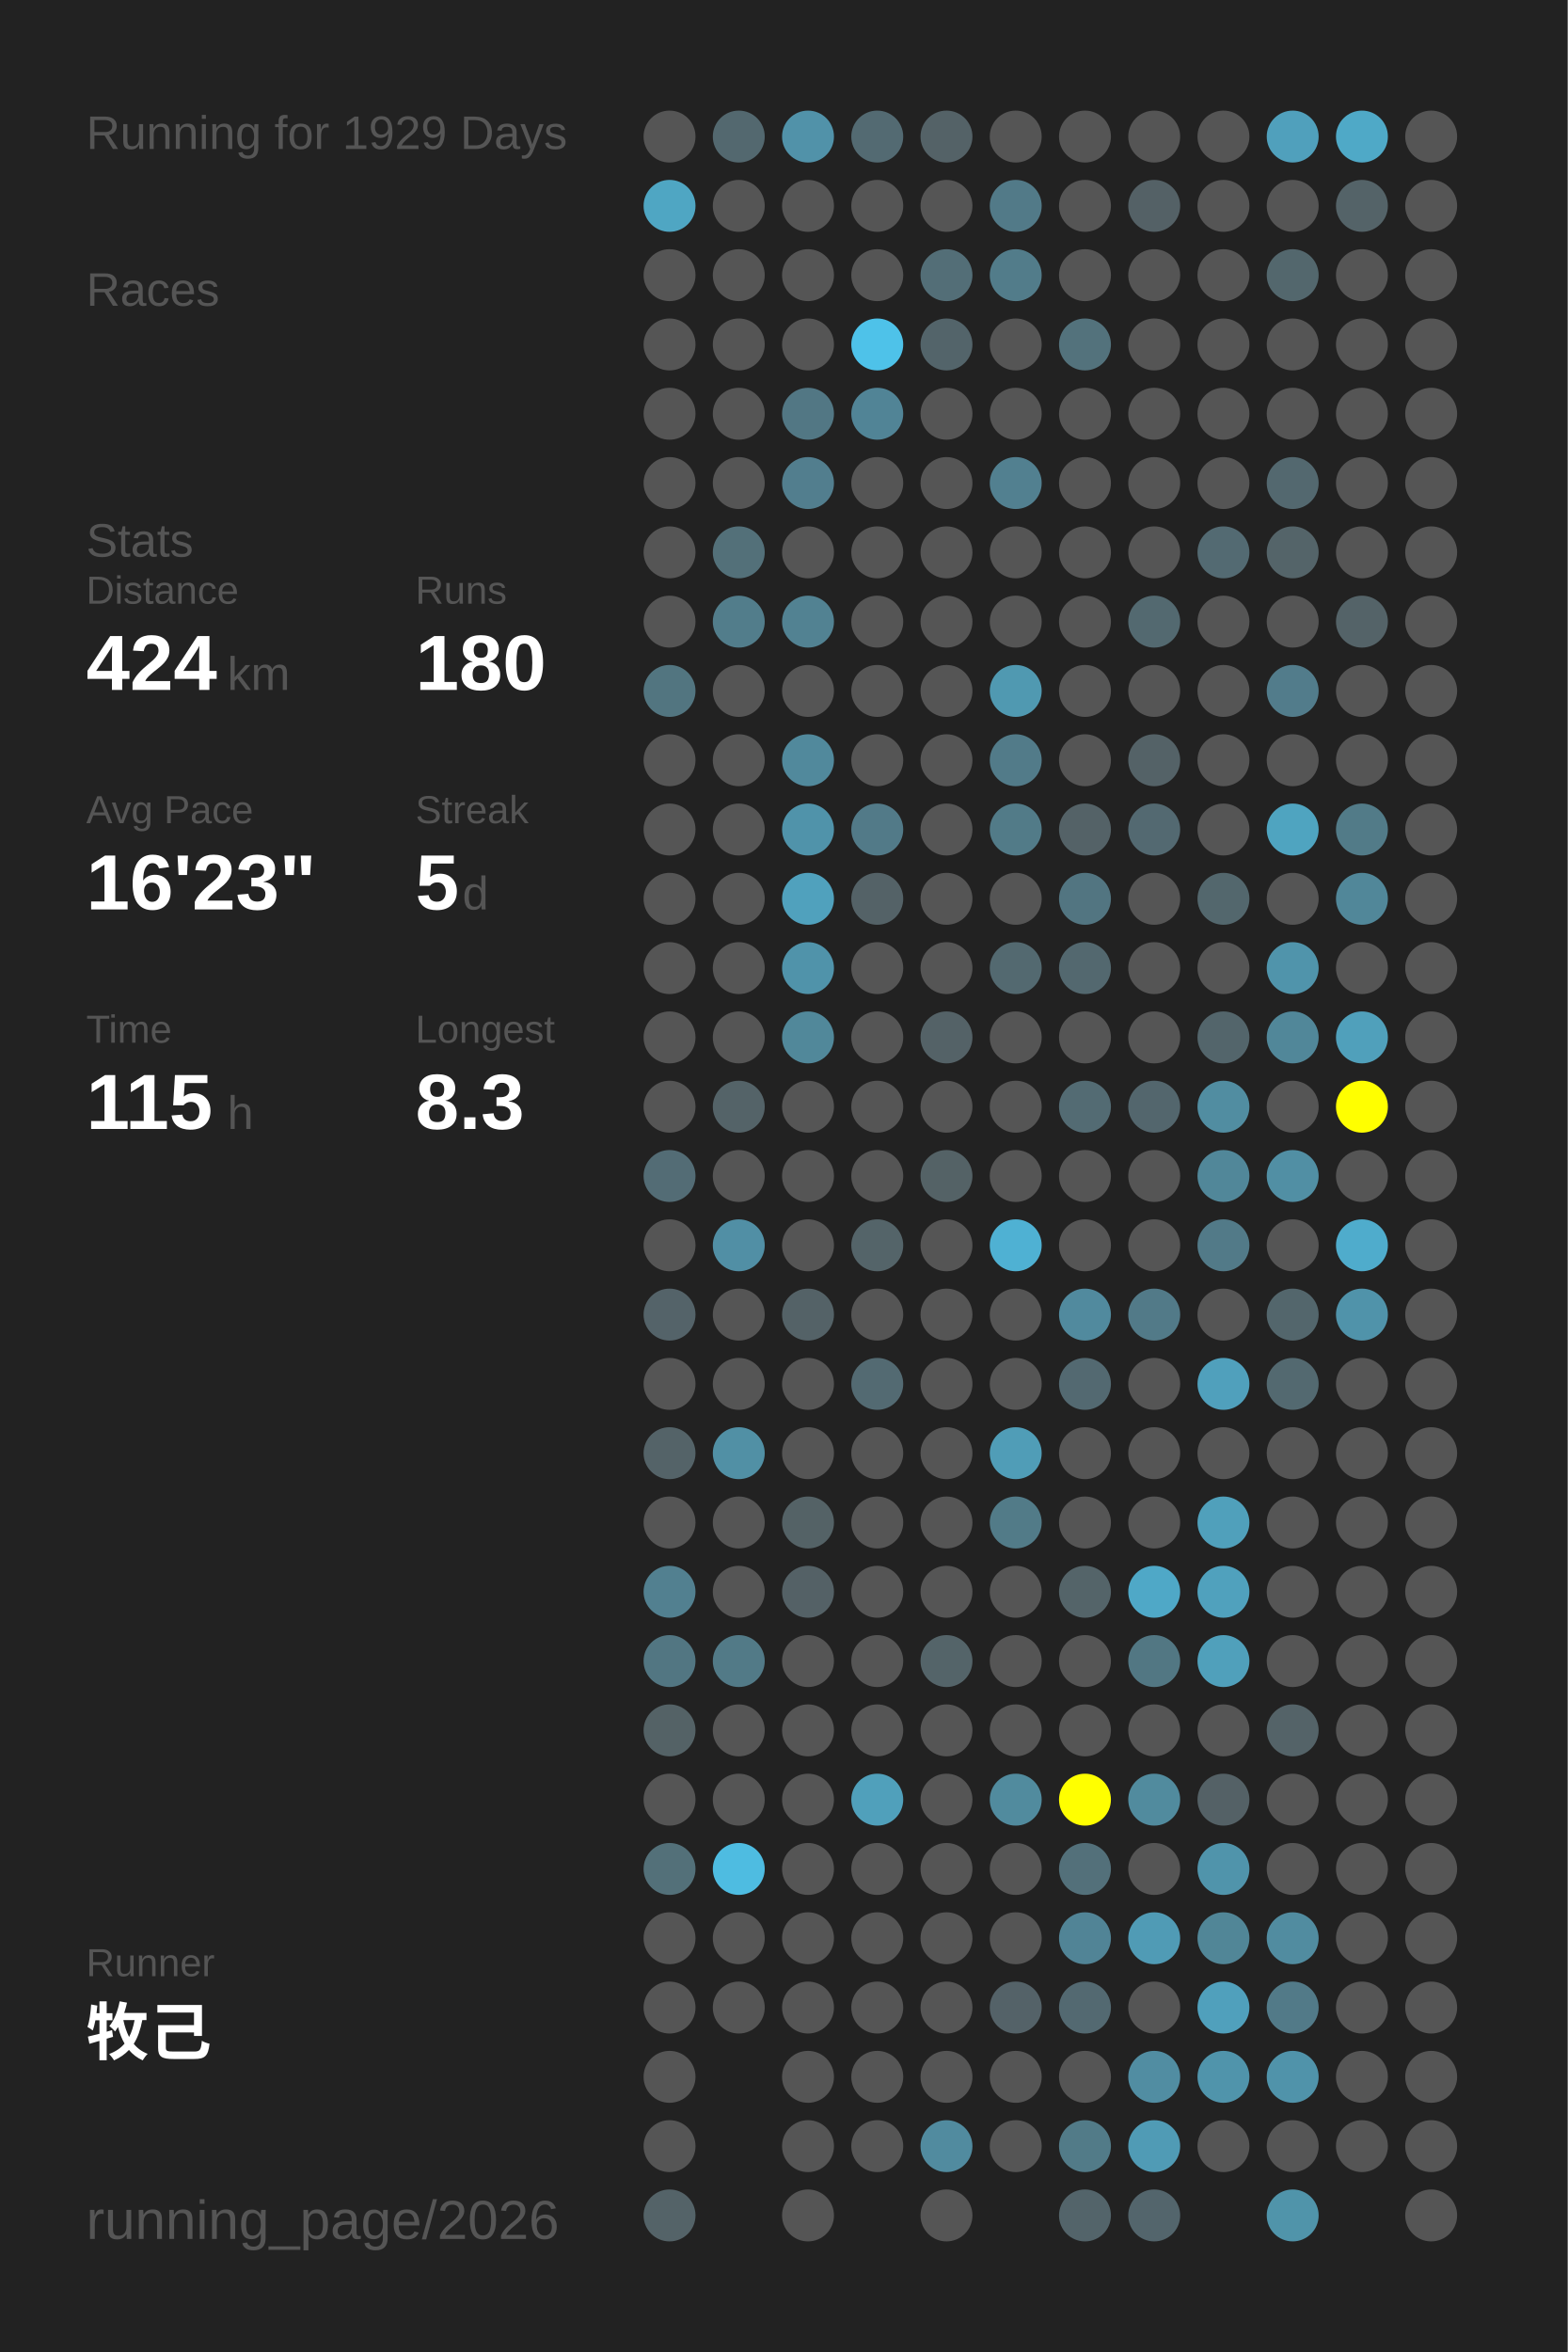
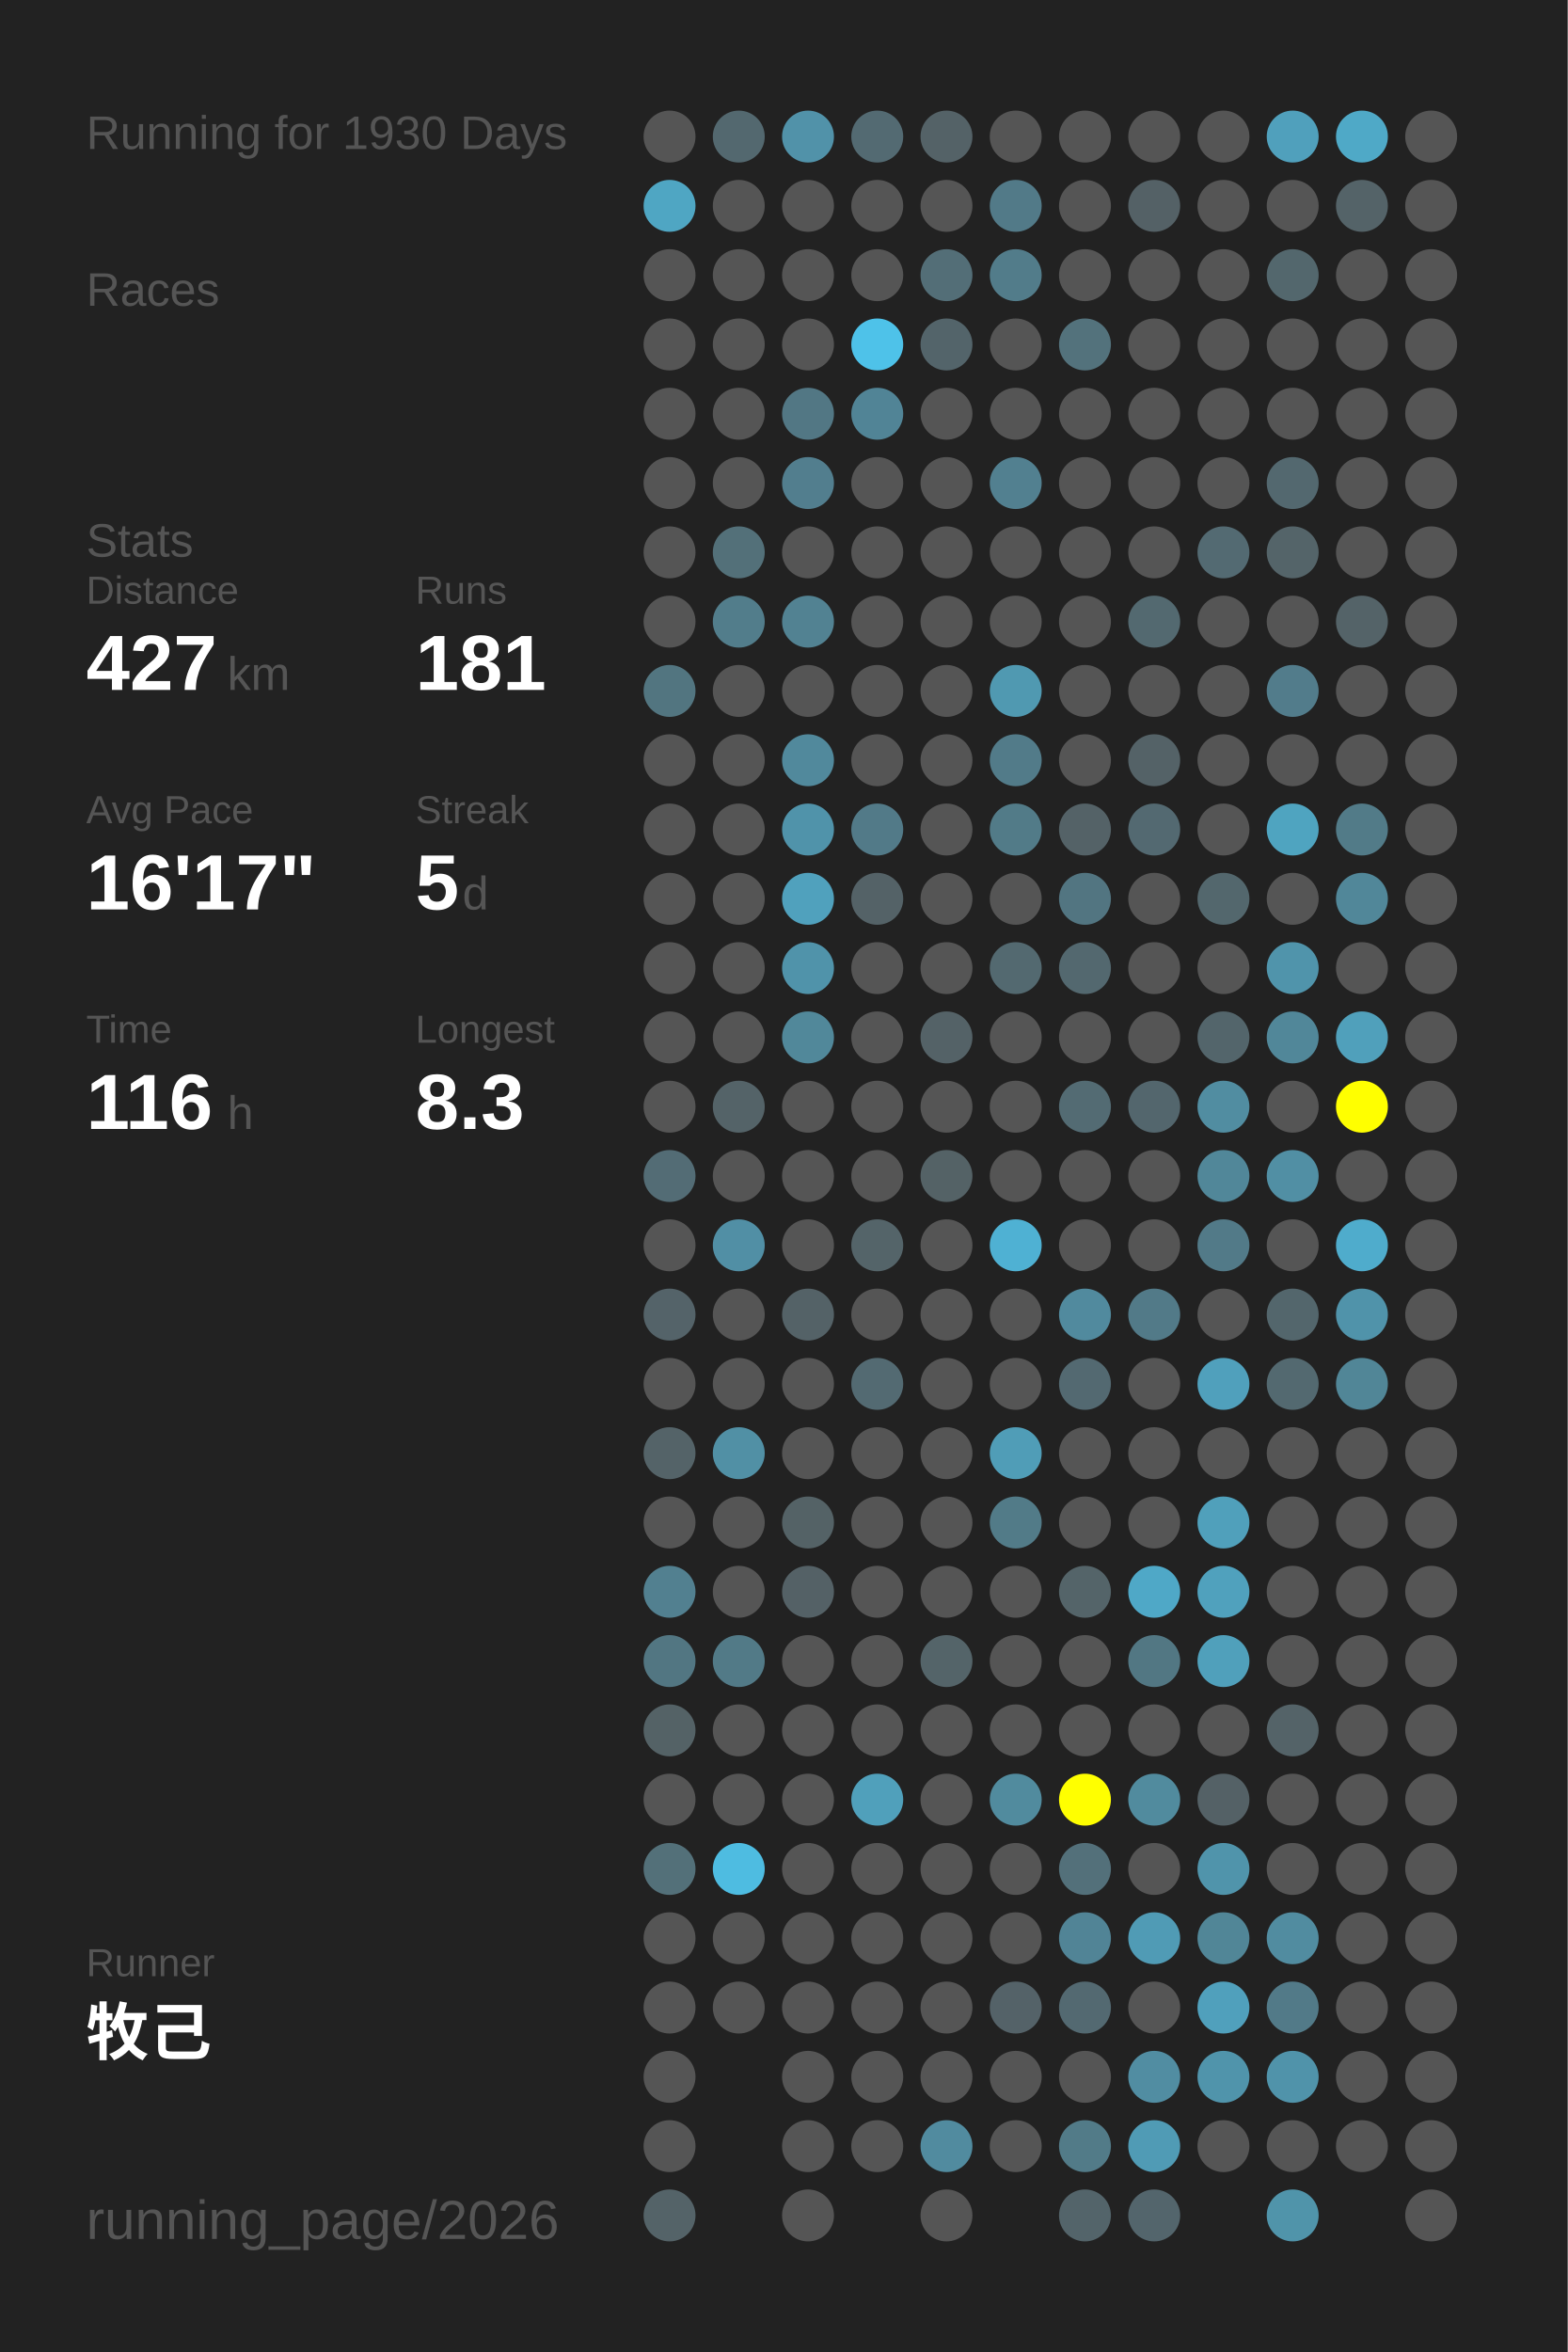
<svg xmlns="http://www.w3.org/2000/svg" baseProfile="full" height="300mm" version="1.1" viewBox="0,0,200,300" width="200mm">
  <defs />
  <rect fill="#222222" height="300" width="200" x="0" y="0" />
-   <text fill="#555555" style="font-size:6px; font-family:Arial;" x="11" y="19">Running for 1929 Days</text>
+   <text fill="#555555" style="font-size:6px; font-family:Arial;" x="11" y="19">Running for 1930 Days</text>
  <text fill="#555555" style="font-size:6px; font-family:Arial;" x="11" y="39">Races</text>
  <text fill="#555555" style="font-size:6px; font-family:Arial;" x="11" y="71">Stats</text>
  <text fill="#555555" style="font-size:5px; font-family:Arial;" x="11" y="77">Distance</text>
-   <text fill="#FFFFFF" style="font-size:10px; font-family:Arial; font-weight:bold;" x="11" y="88">424</text>
+   <text fill="#FFFFFF" style="font-size:10px; font-family:Arial; font-weight:bold;" x="11" y="88">427</text>
  <text fill="#555555" style="font-size:6px; font-family:Arial;" x="29" y="88">km</text>
  <text fill="#555555" style="font-size:5px; font-family:Arial;" x="53" y="77">Runs</text>
-   <text fill="#FFFFFF" style="font-size:10px; font-family:Arial; font-weight:bold;" x="53" y="88">180</text>
+   <text fill="#FFFFFF" style="font-size:10px; font-family:Arial; font-weight:bold;" x="53" y="88">181</text>
  <text fill="#555555" style="font-size:5px; font-family:Arial;" x="11" y="105">Avg Pace</text>
-   <text fill="#FFFFFF" style="font-size:10px; font-family:Arial; font-weight:bold;" x="11" y="116">16'23"</text>
+   <text fill="#FFFFFF" style="font-size:10px; font-family:Arial; font-weight:bold;" x="11" y="116">16'17"</text>
  <text fill="#555555" style="font-size:5px; font-family:Arial;" x="53" y="105">Streak</text>
  <text fill="#FFFFFF" style="font-size:10px; font-family:Arial; font-weight:bold;" x="53" y="116">5</text>
  <text fill="#555555" style="font-size:6px; font-family:Arial;" x="59" y="116">d</text>
  <text fill="#555555" style="font-size:5px; font-family:Arial;" x="11" y="133">Time</text>
-   <text fill="#FFFFFF" style="font-size:10px; font-family:Arial; font-weight:bold;" x="11" y="144">115</text>
+   <text fill="#FFFFFF" style="font-size:10px; font-family:Arial; font-weight:bold;" x="11" y="144">116</text>
  <text fill="#555555" style="font-size:6px; font-family:Arial;" x="29" y="144">h</text>
  <text fill="#555555" style="font-size:5px; font-family:Arial;" x="53" y="133">Longest</text>
  <text fill="#FFFFFF" style="font-size:10px; font-family:Arial; font-weight:bold;" x="53" y="144">8.3</text>
  <text fill="#555555" style="font-size:5px; font-family:Arial;" x="11" y="252.065">Runner</text>
  <text fill="#FFFFFF" style="font-size:8px; font-family:Arial; font-weight:bold;" x="11" y="262.065">牧己</text>
  <text fill="#555555" style="font-size:7px; font-family:Arial;" x="11" y="285.581">running_page/2026</text>
  <circle cx="85.417" cy="17.419" fill="#555555" r="3.312" />
  <circle cx="85.417" cy="26.258" fill="#4fa6c3" r="3.312" />
  <circle cx="85.417" cy="35.097" fill="#555555" r="3.312" />
  <circle cx="85.417" cy="43.935" fill="#555555" r="3.312" />
  <circle cx="85.417" cy="52.774" fill="#555555" r="3.312" />
  <circle cx="85.417" cy="61.613" fill="#555555" r="3.312" />
  <circle cx="85.417" cy="70.452" fill="#555555" r="3.312" />
  <circle cx="85.417" cy="79.29" fill="#555555" r="3.312" />
  <circle cx="85.417" cy="88.129" fill="#527580" r="3.312" />
  <circle cx="85.417" cy="96.968" fill="#555555" r="3.312" />
  <circle cx="85.417" cy="105.806" fill="#555555" r="3.312" />
  <circle cx="85.417" cy="114.645" fill="#555555" r="3.312" />
  <circle cx="85.417" cy="123.484" fill="#555555" r="3.312" />
  <circle cx="85.417" cy="132.323" fill="#555555" r="3.312" />
  <circle cx="85.417" cy="141.161" fill="#555555" r="3.312" />
  <circle cx="85.417" cy="150" fill="#536c75" r="3.312" />
  <circle cx="85.417" cy="158.839" fill="#555555" r="3.312" />
  <circle cx="85.417" cy="167.677" fill="#546369" r="3.312" />
  <circle cx="85.417" cy="176.516" fill="#555555" r="3.312" />
  <circle cx="85.417" cy="185.355" fill="#546368" r="3.312" />
  <circle cx="85.417" cy="194.194" fill="#555555" r="3.312" />
  <circle cx="85.417" cy="203.032" fill="#528090" r="3.312" />
  <circle cx="85.417" cy="211.871" fill="#527682" r="3.312" />
  <circle cx="85.417" cy="220.71" fill="#546266" r="3.312" />
  <circle cx="85.417" cy="229.548" fill="#555555" r="3.312" />
  <circle cx="85.417" cy="238.387" fill="#537079" r="3.312" />
  <circle cx="85.417" cy="247.226" fill="#555555" r="3.312" />
  <circle cx="85.417" cy="256.065" fill="#555555" r="3.312" />
  <circle cx="85.417" cy="264.903" fill="#555555" r="3.312" />
  <circle cx="85.417" cy="273.742" fill="#555555" r="3.312" />
  <circle cx="85.417" cy="282.581" fill="#546368" r="3.312" />
  <circle cx="94.25" cy="17.419" fill="#53686f" r="3.312" />
  <circle cx="94.25" cy="26.258" fill="#555555" r="3.312" />
  <circle cx="94.25" cy="35.097" fill="#555555" r="3.312" />
  <circle cx="94.25" cy="43.935" fill="#555555" r="3.312" />
  <circle cx="94.25" cy="52.774" fill="#555555" r="3.312" />
  <circle cx="94.25" cy="61.613" fill="#555555" r="3.312" />
  <circle cx="94.25" cy="70.452" fill="#537079" r="3.312" />
  <circle cx="94.25" cy="79.29" fill="#527d8b" r="3.312" />
  <circle cx="94.25" cy="88.129" fill="#555555" r="3.312" />
  <circle cx="94.25" cy="96.968" fill="#555555" r="3.312" />
  <circle cx="94.25" cy="105.806" fill="#555555" r="3.312" />
  <circle cx="94.25" cy="114.645" fill="#555555" r="3.312" />
  <circle cx="94.25" cy="123.484" fill="#555555" r="3.312" />
  <circle cx="94.25" cy="132.323" fill="#555555" r="3.312" />
  <circle cx="94.25" cy="141.161" fill="#546368" r="3.312" />
  <circle cx="94.25" cy="150" fill="#555555" r="3.312" />
  <circle cx="94.25" cy="158.839" fill="#518fa5" r="3.312" />
  <circle cx="94.25" cy="167.677" fill="#555555" r="3.312" />
  <circle cx="94.25" cy="176.516" fill="#555555" r="3.312" />
  <circle cx="94.25" cy="185.355" fill="#5190a5" r="3.312" />
  <circle cx="94.25" cy="194.194" fill="#555555" r="3.312" />
  <circle cx="94.25" cy="203.032" fill="#555555" r="3.312" />
  <circle cx="94.25" cy="211.871" fill="#527a87" r="3.312" />
  <circle cx="94.25" cy="220.71" fill="#555555" r="3.312" />
  <circle cx="94.25" cy="229.548" fill="#555555" r="3.312" />
  <circle cx="94.25" cy="238.387" fill="#4ebce1" r="3.312" />
  <circle cx="94.25" cy="247.226" fill="#555555" r="3.312" />
  <circle cx="94.25" cy="256.065" fill="#555555" r="3.312" />
  <circle cx="103.083" cy="17.419" fill="#5192a9" r="3.312" />
  <circle cx="103.083" cy="26.258" fill="#555555" r="3.312" />
  <circle cx="103.083" cy="35.097" fill="#555555" r="3.312" />
  <circle cx="103.083" cy="43.935" fill="#555555" r="3.312" />
  <circle cx="103.083" cy="52.774" fill="#527784" r="3.312" />
  <circle cx="103.083" cy="61.613" fill="#527e8e" r="3.312" />
  <circle cx="103.083" cy="70.452" fill="#555555" r="3.312" />
  <circle cx="103.083" cy="79.29" fill="#528292" r="3.312" />
  <circle cx="103.083" cy="88.129" fill="#555555" r="3.312" />
  <circle cx="103.083" cy="96.968" fill="#51899c" r="3.312" />
  <circle cx="103.083" cy="105.806" fill="#5093aa" r="3.312" />
  <circle cx="103.083" cy="114.645" fill="#50a1bd" r="3.312" />
  <circle cx="103.083" cy="123.484" fill="#5093aa" r="3.312" />
  <circle cx="103.083" cy="132.323" fill="#51889a" r="3.312" />
  <circle cx="103.083" cy="141.161" fill="#555555" r="3.312" />
  <circle cx="103.083" cy="150" fill="#555555" r="3.312" />
  <circle cx="103.083" cy="158.839" fill="#555555" r="3.312" />
  <circle cx="103.083" cy="167.677" fill="#546267" r="3.312" />
  <circle cx="103.083" cy="176.516" fill="#555555" r="3.312" />
  <circle cx="103.083" cy="185.355" fill="#555555" r="3.312" />
  <circle cx="103.083" cy="194.194" fill="#546266" r="3.312" />
  <circle cx="103.083" cy="203.032" fill="#546166" r="3.312" />
  <circle cx="103.083" cy="211.871" fill="#555555" r="3.312" />
  <circle cx="103.083" cy="220.71" fill="#555555" r="3.312" />
  <circle cx="103.083" cy="229.548" fill="#555555" r="3.312" />
  <circle cx="103.083" cy="238.387" fill="#555555" r="3.312" />
  <circle cx="103.083" cy="247.226" fill="#555555" r="3.312" />
  <circle cx="103.083" cy="256.065" fill="#555555" r="3.312" />
  <circle cx="103.083" cy="264.903" fill="#555555" r="3.312" />
  <circle cx="103.083" cy="273.742" fill="#555555" r="3.312" />
  <circle cx="103.083" cy="282.581" fill="#555555" r="3.312" />
  <circle cx="111.917" cy="17.419" fill="#536a72" r="3.312" />
  <circle cx="111.917" cy="26.258" fill="#555555" r="3.312" />
  <circle cx="111.917" cy="35.097" fill="#555555" r="3.312" />
  <circle cx="111.917" cy="43.935" fill="#4ec2e9" r="3.312" />
  <circle cx="111.917" cy="52.774" fill="#518496" r="3.312" />
  <circle cx="111.917" cy="61.613" fill="#555555" r="3.312" />
  <circle cx="111.917" cy="70.452" fill="#555555" r="3.312" />
  <circle cx="111.917" cy="79.29" fill="#555555" r="3.312" />
  <circle cx="111.917" cy="88.129" fill="#555555" r="3.312" />
  <circle cx="111.917" cy="96.968" fill="#555555" r="3.312" />
  <circle cx="111.917" cy="105.806" fill="#527a88" r="3.312" />
  <circle cx="111.917" cy="114.645" fill="#546267" r="3.312" />
  <circle cx="111.917" cy="123.484" fill="#555555" r="3.312" />
  <circle cx="111.917" cy="132.323" fill="#555555" r="3.312" />
  <circle cx="111.917" cy="141.161" fill="#555555" r="3.312" />
  <circle cx="111.917" cy="150" fill="#555555" r="3.312" />
  <circle cx="111.917" cy="158.839" fill="#546469" r="3.312" />
  <circle cx="111.917" cy="167.677" fill="#555555" r="3.312" />
  <circle cx="111.917" cy="176.516" fill="#536a72" r="3.312" />
  <circle cx="111.917" cy="185.355" fill="#555555" r="3.312" />
  <circle cx="111.917" cy="194.194" fill="#555555" r="3.312" />
  <circle cx="111.917" cy="203.032" fill="#555555" r="3.312" />
  <circle cx="111.917" cy="211.871" fill="#555555" r="3.312" />
  <circle cx="111.917" cy="220.71" fill="#555555" r="3.312" />
  <circle cx="111.917" cy="229.548" fill="#50a0bb" r="3.312" />
  <circle cx="111.917" cy="238.387" fill="#555555" r="3.312" />
  <circle cx="111.917" cy="247.226" fill="#555555" r="3.312" />
  <circle cx="111.917" cy="256.065" fill="#555555" r="3.312" />
  <circle cx="111.917" cy="264.903" fill="#555555" r="3.312" />
  <circle cx="111.917" cy="273.742" fill="#555555" r="3.312" />
  <circle cx="120.75" cy="17.419" fill="#546267" r="3.312" />
  <circle cx="120.75" cy="26.258" fill="#555555" r="3.312" />
  <circle cx="120.75" cy="35.097" fill="#536e77" r="3.312" />
  <circle cx="120.75" cy="43.935" fill="#53646a" r="3.312" />
  <circle cx="120.75" cy="52.774" fill="#555555" r="3.312" />
  <circle cx="120.75" cy="61.613" fill="#555555" r="3.312" />
  <circle cx="120.75" cy="70.452" fill="#555555" r="3.312" />
  <circle cx="120.75" cy="79.29" fill="#555555" r="3.312" />
  <circle cx="120.75" cy="88.129" fill="#555555" r="3.312" />
  <circle cx="120.75" cy="96.968" fill="#555555" r="3.312" />
  <circle cx="120.75" cy="105.806" fill="#555555" r="3.312" />
  <circle cx="120.75" cy="114.645" fill="#555555" r="3.312" />
  <circle cx="120.75" cy="123.484" fill="#555555" r="3.312" />
  <circle cx="120.75" cy="132.323" fill="#546267" r="3.312" />
  <circle cx="120.75" cy="141.161" fill="#555555" r="3.312" />
  <circle cx="120.75" cy="150" fill="#546266" r="3.312" />
  <circle cx="120.75" cy="158.839" fill="#555555" r="3.312" />
  <circle cx="120.75" cy="167.677" fill="#555555" r="3.312" />
  <circle cx="120.75" cy="176.516" fill="#555555" r="3.312" />
  <circle cx="120.75" cy="185.355" fill="#555555" r="3.312" />
  <circle cx="120.75" cy="194.194" fill="#555555" r="3.312" />
  <circle cx="120.75" cy="203.032" fill="#555555" r="3.312" />
  <circle cx="120.75" cy="211.871" fill="#546469" r="3.312" />
  <circle cx="120.75" cy="220.71" fill="#555555" r="3.312" />
  <circle cx="120.75" cy="229.548" fill="#555555" r="3.312" />
  <circle cx="120.75" cy="238.387" fill="#555555" r="3.312" />
  <circle cx="120.75" cy="247.226" fill="#555555" r="3.312" />
  <circle cx="120.75" cy="256.065" fill="#555555" r="3.312" />
  <circle cx="120.75" cy="264.903" fill="#555555" r="3.312" />
  <circle cx="120.75" cy="273.742" fill="#518b9f" r="3.312" />
  <circle cx="120.75" cy="282.581" fill="#555555" r="3.312" />
  <circle cx="129.583" cy="17.419" fill="#555555" r="3.312" />
  <circle cx="129.583" cy="26.258" fill="#527a88" r="3.312" />
  <circle cx="129.583" cy="35.097" fill="#527c8a" r="3.312" />
  <circle cx="129.583" cy="43.935" fill="#555555" r="3.312" />
  <circle cx="129.583" cy="52.774" fill="#555555" r="3.312" />
  <circle cx="129.583" cy="61.613" fill="#528090" r="3.312" />
  <circle cx="129.583" cy="70.452" fill="#555555" r="3.312" />
  <circle cx="129.583" cy="79.29" fill="#555555" r="3.312" />
  <circle cx="129.583" cy="88.129" fill="#5099b1" r="3.312" />
  <circle cx="129.583" cy="96.968" fill="#527b89" r="3.312" />
  <circle cx="129.583" cy="105.806" fill="#527b88" r="3.312" />
  <circle cx="129.583" cy="114.645" fill="#555555" r="3.312" />
  <circle cx="129.583" cy="123.484" fill="#536970" r="3.312" />
  <circle cx="129.583" cy="132.323" fill="#555555" r="3.312" />
  <circle cx="129.583" cy="141.161" fill="#555555" r="3.312" />
  <circle cx="129.583" cy="150" fill="#555555" r="3.312" />
  <circle cx="129.583" cy="158.839" fill="#4fb1d3" r="3.312" />
  <circle cx="129.583" cy="167.677" fill="#555555" r="3.312" />
  <circle cx="129.583" cy="176.516" fill="#555555" r="3.312" />
  <circle cx="129.583" cy="185.355" fill="#509db7" r="3.312" />
  <circle cx="129.583" cy="194.194" fill="#527b88" r="3.312" />
  <circle cx="129.583" cy="203.032" fill="#555555" r="3.312" />
  <circle cx="129.583" cy="211.871" fill="#555555" r="3.312" />
  <circle cx="129.583" cy="220.71" fill="#555555" r="3.312" />
  <circle cx="129.583" cy="229.548" fill="#518b9e" r="3.312" />
  <circle cx="129.583" cy="238.387" fill="#555555" r="3.312" />
  <circle cx="129.583" cy="247.226" fill="#555555" r="3.312" />
  <circle cx="129.583" cy="256.065" fill="#546268" r="3.312" />
  <circle cx="129.583" cy="264.903" fill="#555555" r="3.312" />
  <circle cx="129.583" cy="273.742" fill="#555555" r="3.312" />
  <circle cx="138.417" cy="17.419" fill="#555555" r="3.312" />
  <circle cx="138.417" cy="26.258" fill="#555555" r="3.312" />
  <circle cx="138.417" cy="35.097" fill="#555555" r="3.312" />
  <circle cx="138.417" cy="43.935" fill="#53727c" r="3.312" />
  <circle cx="138.417" cy="52.774" fill="#555555" r="3.312" />
  <circle cx="138.417" cy="61.613" fill="#555555" r="3.312" />
  <circle cx="138.417" cy="70.452" fill="#555555" r="3.312" />
  <circle cx="138.417" cy="79.29" fill="#555555" r="3.312" />
  <circle cx="138.417" cy="88.129" fill="#555555" r="3.312" />
  <circle cx="138.417" cy="96.968" fill="#555555" r="3.312" />
  <circle cx="138.417" cy="105.806" fill="#546267" r="3.312" />
  <circle cx="138.417" cy="114.645" fill="#527581" r="3.312" />
  <circle cx="138.417" cy="123.484" fill="#53686f" r="3.312" />
  <circle cx="138.417" cy="132.323" fill="#555555" r="3.312" />
  <circle cx="138.417" cy="141.161" fill="#536b73" r="3.312" />
  <circle cx="138.417" cy="150" fill="#555555" r="3.312" />
  <circle cx="138.417" cy="158.839" fill="#555555" r="3.312" />
  <circle cx="138.417" cy="167.677" fill="#518a9e" r="3.312" />
  <circle cx="138.417" cy="176.516" fill="#536971" r="3.312" />
  <circle cx="138.417" cy="185.355" fill="#555555" r="3.312" />
  <circle cx="138.417" cy="194.194" fill="#555555" r="3.312" />
  <circle cx="138.417" cy="203.032" fill="#546469" r="3.312" />
  <circle cx="138.417" cy="211.871" fill="#555555" r="3.312" />
  <circle cx="138.417" cy="220.71" fill="#555555" r="3.312" />
  <circle cx="138.417" cy="229.548" fill="#FFFF00" r="3.312" />
  <circle cx="138.417" cy="238.387" fill="#53707a" r="3.312" />
  <circle cx="138.417" cy="247.226" fill="#518496" r="3.312" />
  <circle cx="138.417" cy="256.065" fill="#536971" r="3.312" />
  <circle cx="138.417" cy="264.903" fill="#555555" r="3.312" />
  <circle cx="138.417" cy="273.742" fill="#527b88" r="3.312" />
  <circle cx="138.417" cy="282.581" fill="#53646a" r="3.312" />
  <circle cx="147.25" cy="17.419" fill="#555555" r="3.312" />
  <circle cx="147.25" cy="26.258" fill="#546166" r="3.312" />
  <circle cx="147.25" cy="35.097" fill="#555555" r="3.312" />
  <circle cx="147.25" cy="43.935" fill="#555555" r="3.312" />
  <circle cx="147.25" cy="52.774" fill="#555555" r="3.312" />
  <circle cx="147.25" cy="61.613" fill="#555555" r="3.312" />
  <circle cx="147.25" cy="70.452" fill="#555555" r="3.312" />
  <circle cx="147.25" cy="79.29" fill="#536970" r="3.312" />
  <circle cx="147.25" cy="88.129" fill="#555555" r="3.312" />
  <circle cx="147.25" cy="96.968" fill="#546267" r="3.312" />
  <circle cx="147.25" cy="105.806" fill="#536971" r="3.312" />
  <circle cx="147.25" cy="114.645" fill="#555555" r="3.312" />
  <circle cx="147.25" cy="123.484" fill="#555555" r="3.312" />
  <circle cx="147.25" cy="132.323" fill="#555555" r="3.312" />
  <circle cx="147.25" cy="141.161" fill="#53666d" r="3.312" />
  <circle cx="147.25" cy="150" fill="#555555" r="3.312" />
  <circle cx="147.25" cy="158.839" fill="#555555" r="3.312" />
  <circle cx="147.25" cy="167.677" fill="#527a88" r="3.312" />
  <circle cx="147.25" cy="176.516" fill="#555555" r="3.312" />
  <circle cx="147.25" cy="185.355" fill="#555555" r="3.312" />
  <circle cx="147.25" cy="194.194" fill="#555555" r="3.312" />
  <circle cx="147.25" cy="203.032" fill="#4fa8c7" r="3.312" />
  <circle cx="147.25" cy="211.871" fill="#527783" r="3.312" />
  <circle cx="147.25" cy="220.71" fill="#555555" r="3.312" />
  <circle cx="147.25" cy="229.548" fill="#518b9e" r="3.312" />
  <circle cx="147.25" cy="238.387" fill="#555555" r="3.312" />
  <circle cx="147.25" cy="247.226" fill="#509bb5" r="3.312" />
  <circle cx="147.25" cy="256.065" fill="#555555" r="3.312" />
  <circle cx="147.25" cy="264.903" fill="#518da2" r="3.312" />
  <circle cx="147.25" cy="273.742" fill="#509bb5" r="3.312" />
  <circle cx="147.25" cy="282.581" fill="#53656c" r="3.312" />
  <circle cx="156.083" cy="17.419" fill="#555555" r="3.312" />
  <circle cx="156.083" cy="26.258" fill="#555555" r="3.312" />
  <circle cx="156.083" cy="35.097" fill="#555555" r="3.312" />
  <circle cx="156.083" cy="43.935" fill="#555555" r="3.312" />
  <circle cx="156.083" cy="52.774" fill="#555555" r="3.312" />
  <circle cx="156.083" cy="61.613" fill="#555555" r="3.312" />
  <circle cx="156.083" cy="70.452" fill="#536a72" r="3.312" />
  <circle cx="156.083" cy="79.29" fill="#555555" r="3.312" />
  <circle cx="156.083" cy="88.129" fill="#555555" r="3.312" />
  <circle cx="156.083" cy="96.968" fill="#555555" r="3.312" />
  <circle cx="156.083" cy="105.806" fill="#555555" r="3.312" />
  <circle cx="156.083" cy="114.645" fill="#53676d" r="3.312" />
  <circle cx="156.083" cy="123.484" fill="#555555" r="3.312" />
  <circle cx="156.083" cy="132.323" fill="#53656b" r="3.312" />
  <circle cx="156.083" cy="141.161" fill="#518da1" r="3.312" />
  <circle cx="156.083" cy="150" fill="#518799" r="3.312" />
  <circle cx="156.083" cy="158.839" fill="#527a88" r="3.312" />
  <circle cx="156.083" cy="167.677" fill="#555555" r="3.312" />
  <circle cx="156.083" cy="176.516" fill="#50a0bc" r="3.312" />
  <circle cx="156.083" cy="185.355" fill="#555555" r="3.312" />
  <circle cx="156.083" cy="194.194" fill="#50a0bb" r="3.312" />
  <circle cx="156.083" cy="203.032" fill="#50a1bd" r="3.312" />
  <circle cx="156.083" cy="211.871" fill="#50a0bb" r="3.312" />
  <circle cx="156.083" cy="220.71" fill="#555555" r="3.312" />
  <circle cx="156.083" cy="229.548" fill="#546166" r="3.312" />
  <circle cx="156.083" cy="238.387" fill="#5094ab" r="3.312" />
  <circle cx="156.083" cy="247.226" fill="#518697" r="3.312" />
  <circle cx="156.083" cy="256.065" fill="#50a0bc" r="3.312" />
  <circle cx="156.083" cy="264.903" fill="#5094ab" r="3.312" />
  <circle cx="156.083" cy="273.742" fill="#555555" r="3.312" />
  <circle cx="164.917" cy="17.419" fill="#50a0bc" r="3.312" />
  <circle cx="164.917" cy="26.258" fill="#555555" r="3.312" />
  <circle cx="164.917" cy="35.097" fill="#53676d" r="3.312" />
  <circle cx="164.917" cy="43.935" fill="#555555" r="3.312" />
  <circle cx="164.917" cy="52.774" fill="#555555" r="3.312" />
  <circle cx="164.917" cy="61.613" fill="#53686f" r="3.312" />
  <circle cx="164.917" cy="70.452" fill="#546469" r="3.312" />
  <circle cx="164.917" cy="79.29" fill="#555555" r="3.312" />
  <circle cx="164.917" cy="88.129" fill="#527c8b" r="3.312" />
  <circle cx="164.917" cy="96.968" fill="#555555" r="3.312" />
  <circle cx="164.917" cy="105.806" fill="#4fa4c0" r="3.312" />
  <circle cx="164.917" cy="114.645" fill="#555555" r="3.312" />
  <circle cx="164.917" cy="123.484" fill="#5094ab" r="3.312" />
  <circle cx="164.917" cy="132.323" fill="#518799" r="3.312" />
  <circle cx="164.917" cy="141.161" fill="#555555" r="3.312" />
  <circle cx="164.917" cy="150" fill="#518fa4" r="3.312" />
  <circle cx="164.917" cy="158.839" fill="#555555" r="3.312" />
  <circle cx="164.917" cy="167.677" fill="#53666c" r="3.312" />
  <circle cx="164.917" cy="176.516" fill="#536970" r="3.312" />
  <circle cx="164.917" cy="185.355" fill="#555555" r="3.312" />
  <circle cx="164.917" cy="194.194" fill="#555555" r="3.312" />
  <circle cx="164.917" cy="203.032" fill="#555555" r="3.312" />
  <circle cx="164.917" cy="211.871" fill="#555555" r="3.312" />
  <circle cx="164.917" cy="220.71" fill="#546368" r="3.312" />
  <circle cx="164.917" cy="229.548" fill="#555555" r="3.312" />
  <circle cx="164.917" cy="238.387" fill="#555555" r="3.312" />
  <circle cx="164.917" cy="247.226" fill="#518ca0" r="3.312" />
  <circle cx="164.917" cy="256.065" fill="#527a88" r="3.312" />
  <circle cx="164.917" cy="264.903" fill="#5093aa" r="3.312" />
  <circle cx="164.917" cy="273.742" fill="#555555" r="3.312" />
  <circle cx="164.917" cy="282.581" fill="#5094aa" r="3.312" />
  <circle cx="173.75" cy="17.419" fill="#4fa9c7" r="3.312" />
  <circle cx="173.75" cy="26.258" fill="#546368" r="3.312" />
  <circle cx="173.75" cy="35.097" fill="#555555" r="3.312" />
  <circle cx="173.75" cy="43.935" fill="#555555" r="3.312" />
  <circle cx="173.75" cy="52.774" fill="#555555" r="3.312" />
  <circle cx="173.75" cy="61.613" fill="#555555" r="3.312" />
  <circle cx="173.75" cy="70.452" fill="#555555" r="3.312" />
  <circle cx="173.75" cy="79.29" fill="#546368" r="3.312" />
  <circle cx="173.75" cy="88.129" fill="#555555" r="3.312" />
  <circle cx="173.75" cy="96.968" fill="#555555" r="3.312" />
  <circle cx="173.75" cy="105.806" fill="#527b88" r="3.312" />
  <circle cx="173.75" cy="114.645" fill="#518799" r="3.312" />
  <circle cx="173.75" cy="123.484" fill="#555555" r="3.312" />
  <circle cx="173.75" cy="132.323" fill="#50a0bb" r="3.312" />
  <circle cx="173.75" cy="141.161" fill="#FFFF00" r="3.312" />
  <circle cx="173.75" cy="150" fill="#555555" r="3.312" />
  <circle cx="173.75" cy="158.839" fill="#4faccc" r="3.312" />
  <circle cx="173.75" cy="167.677" fill="#5093aa" r="3.312" />
-   <circle cx="173.75" cy="176.516" fill="#555555" r="3.312" />
+   <circle cx="173.75" cy="176.516" fill="#518697" r="3.312" />
  <circle cx="173.75" cy="185.355" fill="#555555" r="3.312" />
  <circle cx="173.75" cy="194.194" fill="#555555" r="3.312" />
  <circle cx="173.75" cy="203.032" fill="#555555" r="3.312" />
  <circle cx="173.75" cy="211.871" fill="#555555" r="3.312" />
  <circle cx="173.75" cy="220.71" fill="#555555" r="3.312" />
  <circle cx="173.75" cy="229.548" fill="#555555" r="3.312" />
  <circle cx="173.75" cy="238.387" fill="#555555" r="3.312" />
  <circle cx="173.75" cy="247.226" fill="#555555" r="3.312" />
  <circle cx="173.75" cy="256.065" fill="#555555" r="3.312" />
  <circle cx="173.75" cy="264.903" fill="#555555" r="3.312" />
  <circle cx="173.75" cy="273.742" fill="#555555" r="3.312" />
  <circle cx="182.583" cy="17.419" fill="#555555" r="3.312" />
  <circle cx="182.583" cy="26.258" fill="#555555" r="3.312" />
  <circle cx="182.583" cy="35.097" fill="#555555" r="3.312" />
  <circle cx="182.583" cy="43.935" fill="#555555" r="3.312" />
  <circle cx="182.583" cy="52.774" fill="#555555" r="3.312" />
  <circle cx="182.583" cy="61.613" fill="#555555" r="3.312" />
  <circle cx="182.583" cy="70.452" fill="#555555" r="3.312" />
  <circle cx="182.583" cy="79.29" fill="#555555" r="3.312" />
  <circle cx="182.583" cy="88.129" fill="#555555" r="3.312" />
  <circle cx="182.583" cy="96.968" fill="#555555" r="3.312" />
  <circle cx="182.583" cy="105.806" fill="#555555" r="3.312" />
  <circle cx="182.583" cy="114.645" fill="#555555" r="3.312" />
  <circle cx="182.583" cy="123.484" fill="#555555" r="3.312" />
  <circle cx="182.583" cy="132.323" fill="#555555" r="3.312" />
  <circle cx="182.583" cy="141.161" fill="#555555" r="3.312" />
  <circle cx="182.583" cy="150" fill="#555555" r="3.312" />
  <circle cx="182.583" cy="158.839" fill="#555555" r="3.312" />
  <circle cx="182.583" cy="167.677" fill="#555555" r="3.312" />
  <circle cx="182.583" cy="176.516" fill="#555555" r="3.312" />
  <circle cx="182.583" cy="185.355" fill="#555555" r="3.312" />
  <circle cx="182.583" cy="194.194" fill="#555555" r="3.312" />
  <circle cx="182.583" cy="203.032" fill="#555555" r="3.312" />
  <circle cx="182.583" cy="211.871" fill="#555555" r="3.312" />
  <circle cx="182.583" cy="220.71" fill="#555555" r="3.312" />
  <circle cx="182.583" cy="229.548" fill="#555555" r="3.312" />
  <circle cx="182.583" cy="238.387" fill="#555555" r="3.312" />
  <circle cx="182.583" cy="247.226" fill="#555555" r="3.312" />
  <circle cx="182.583" cy="256.065" fill="#555555" r="3.312" />
  <circle cx="182.583" cy="264.903" fill="#555555" r="3.312" />
  <circle cx="182.583" cy="273.742" fill="#555555" r="3.312" />
  <circle cx="182.583" cy="282.581" fill="#555555" r="3.312" />
</svg>
